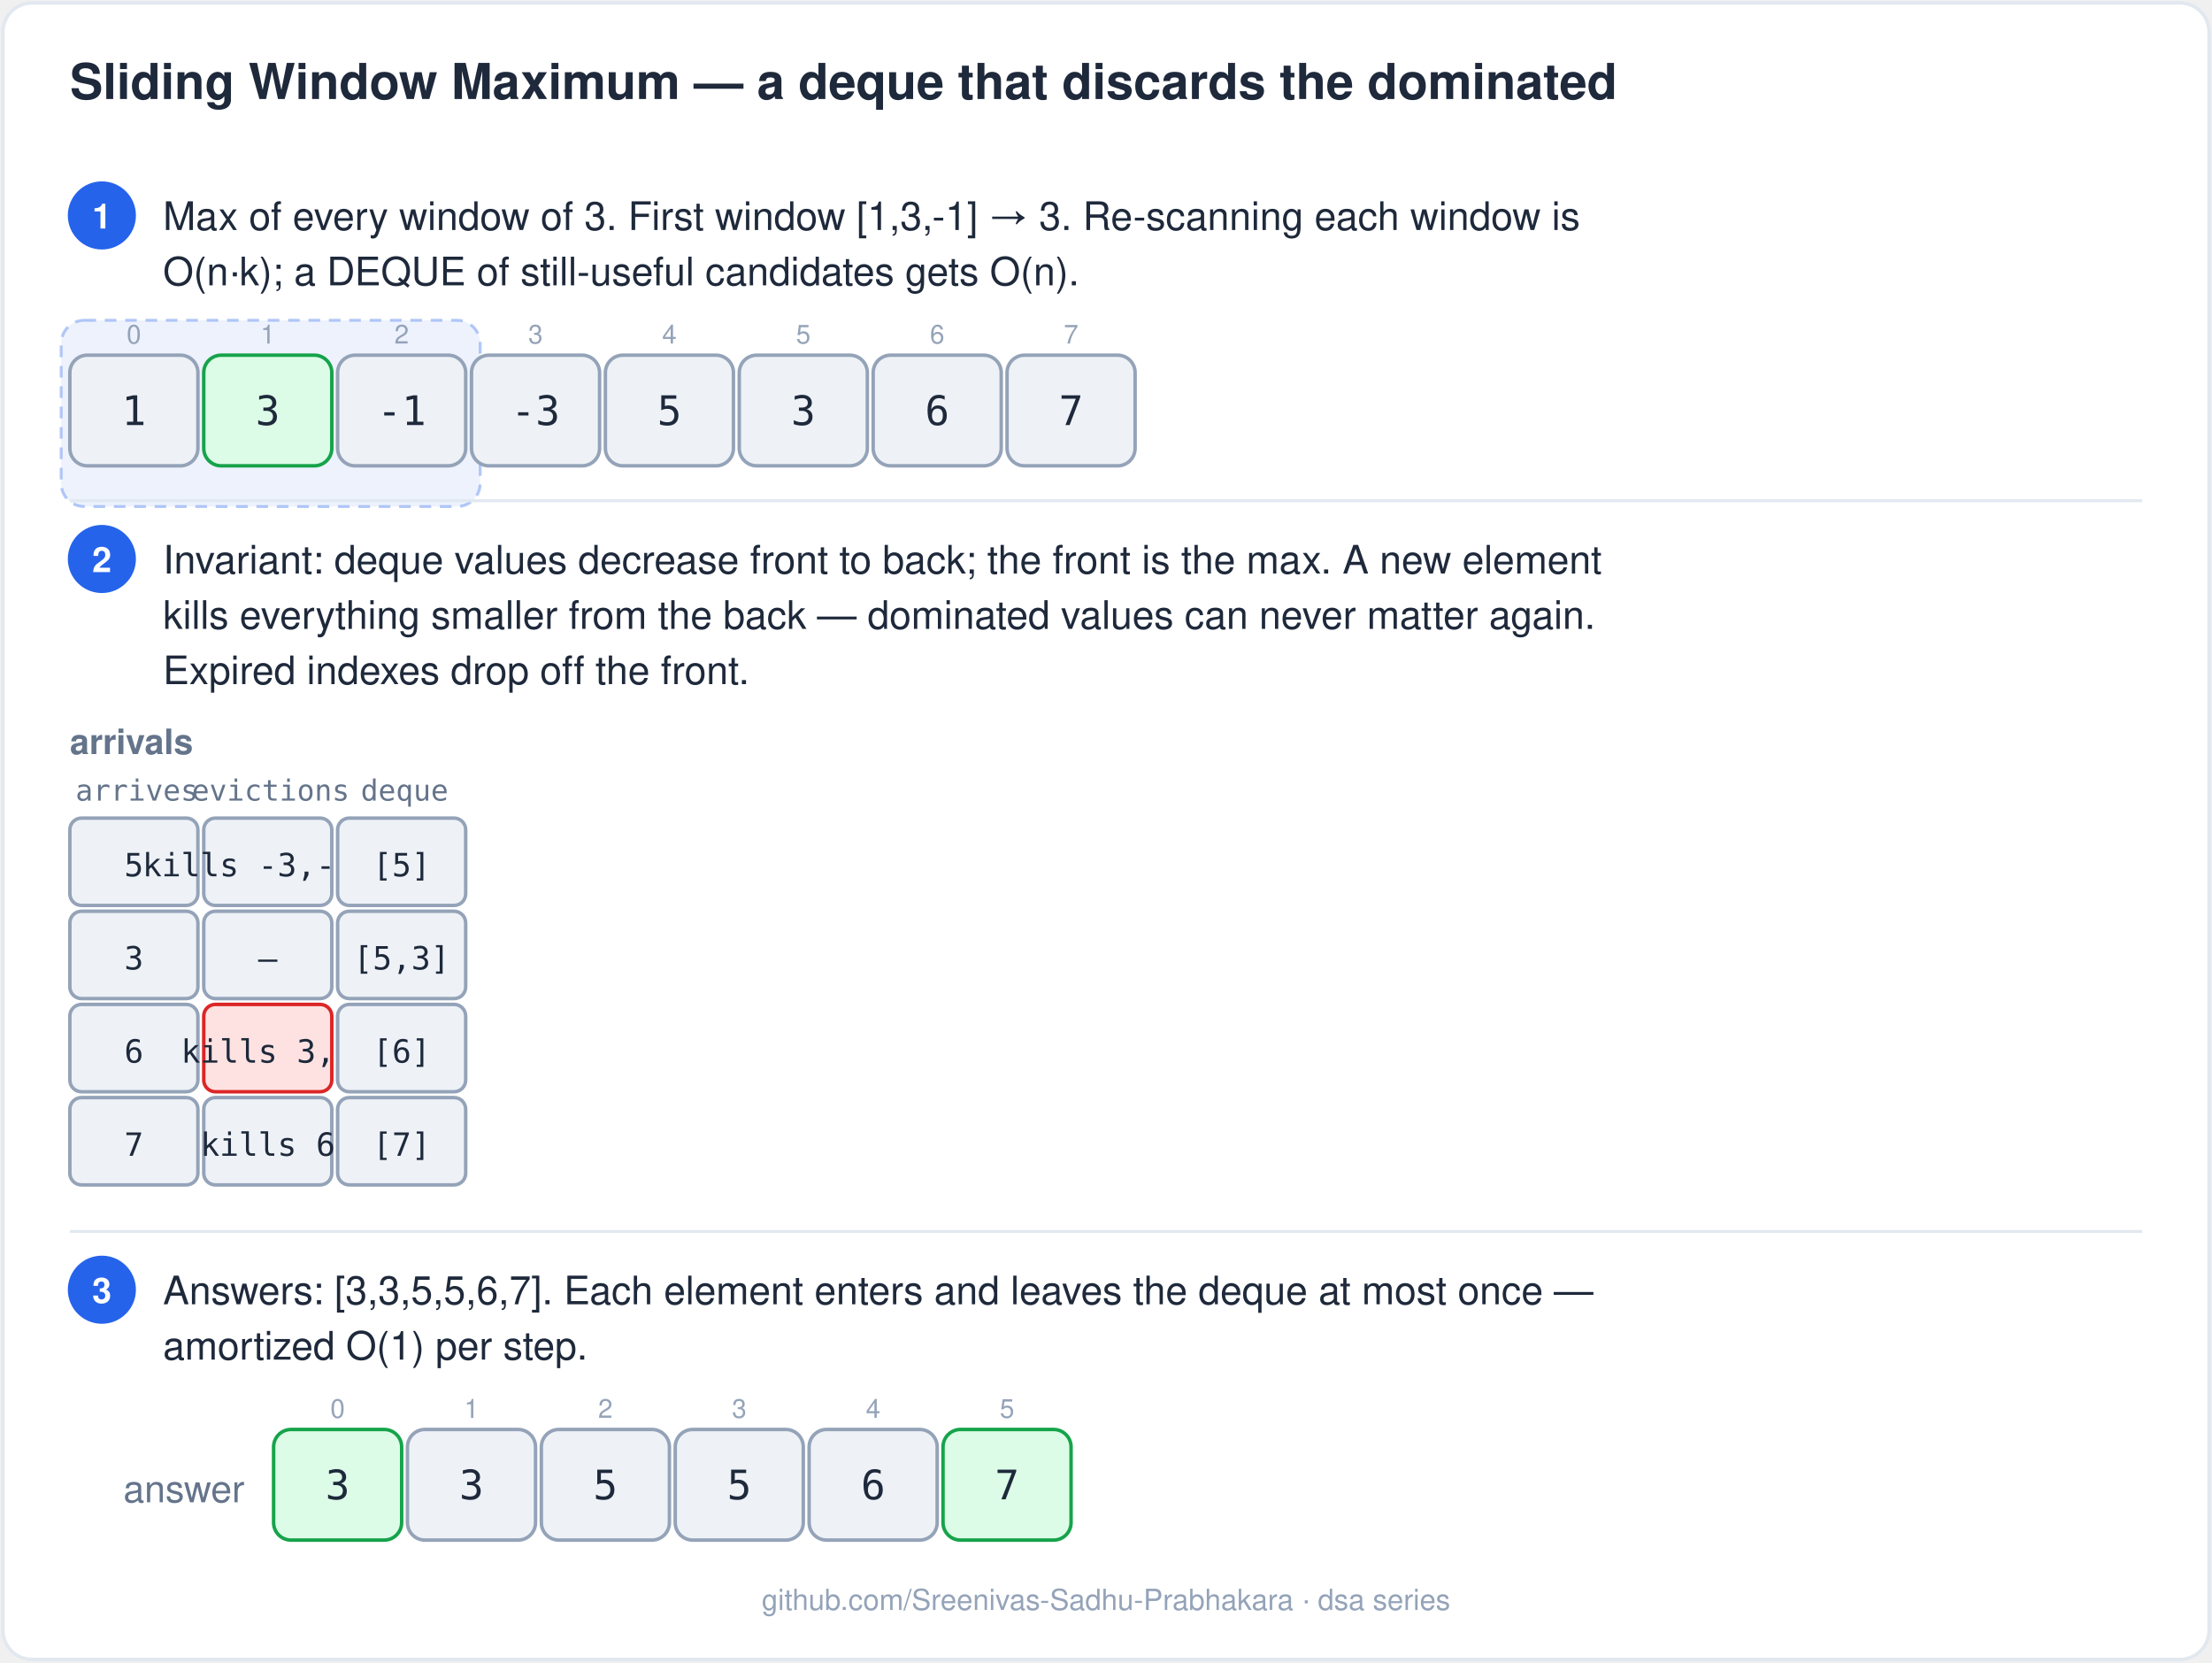
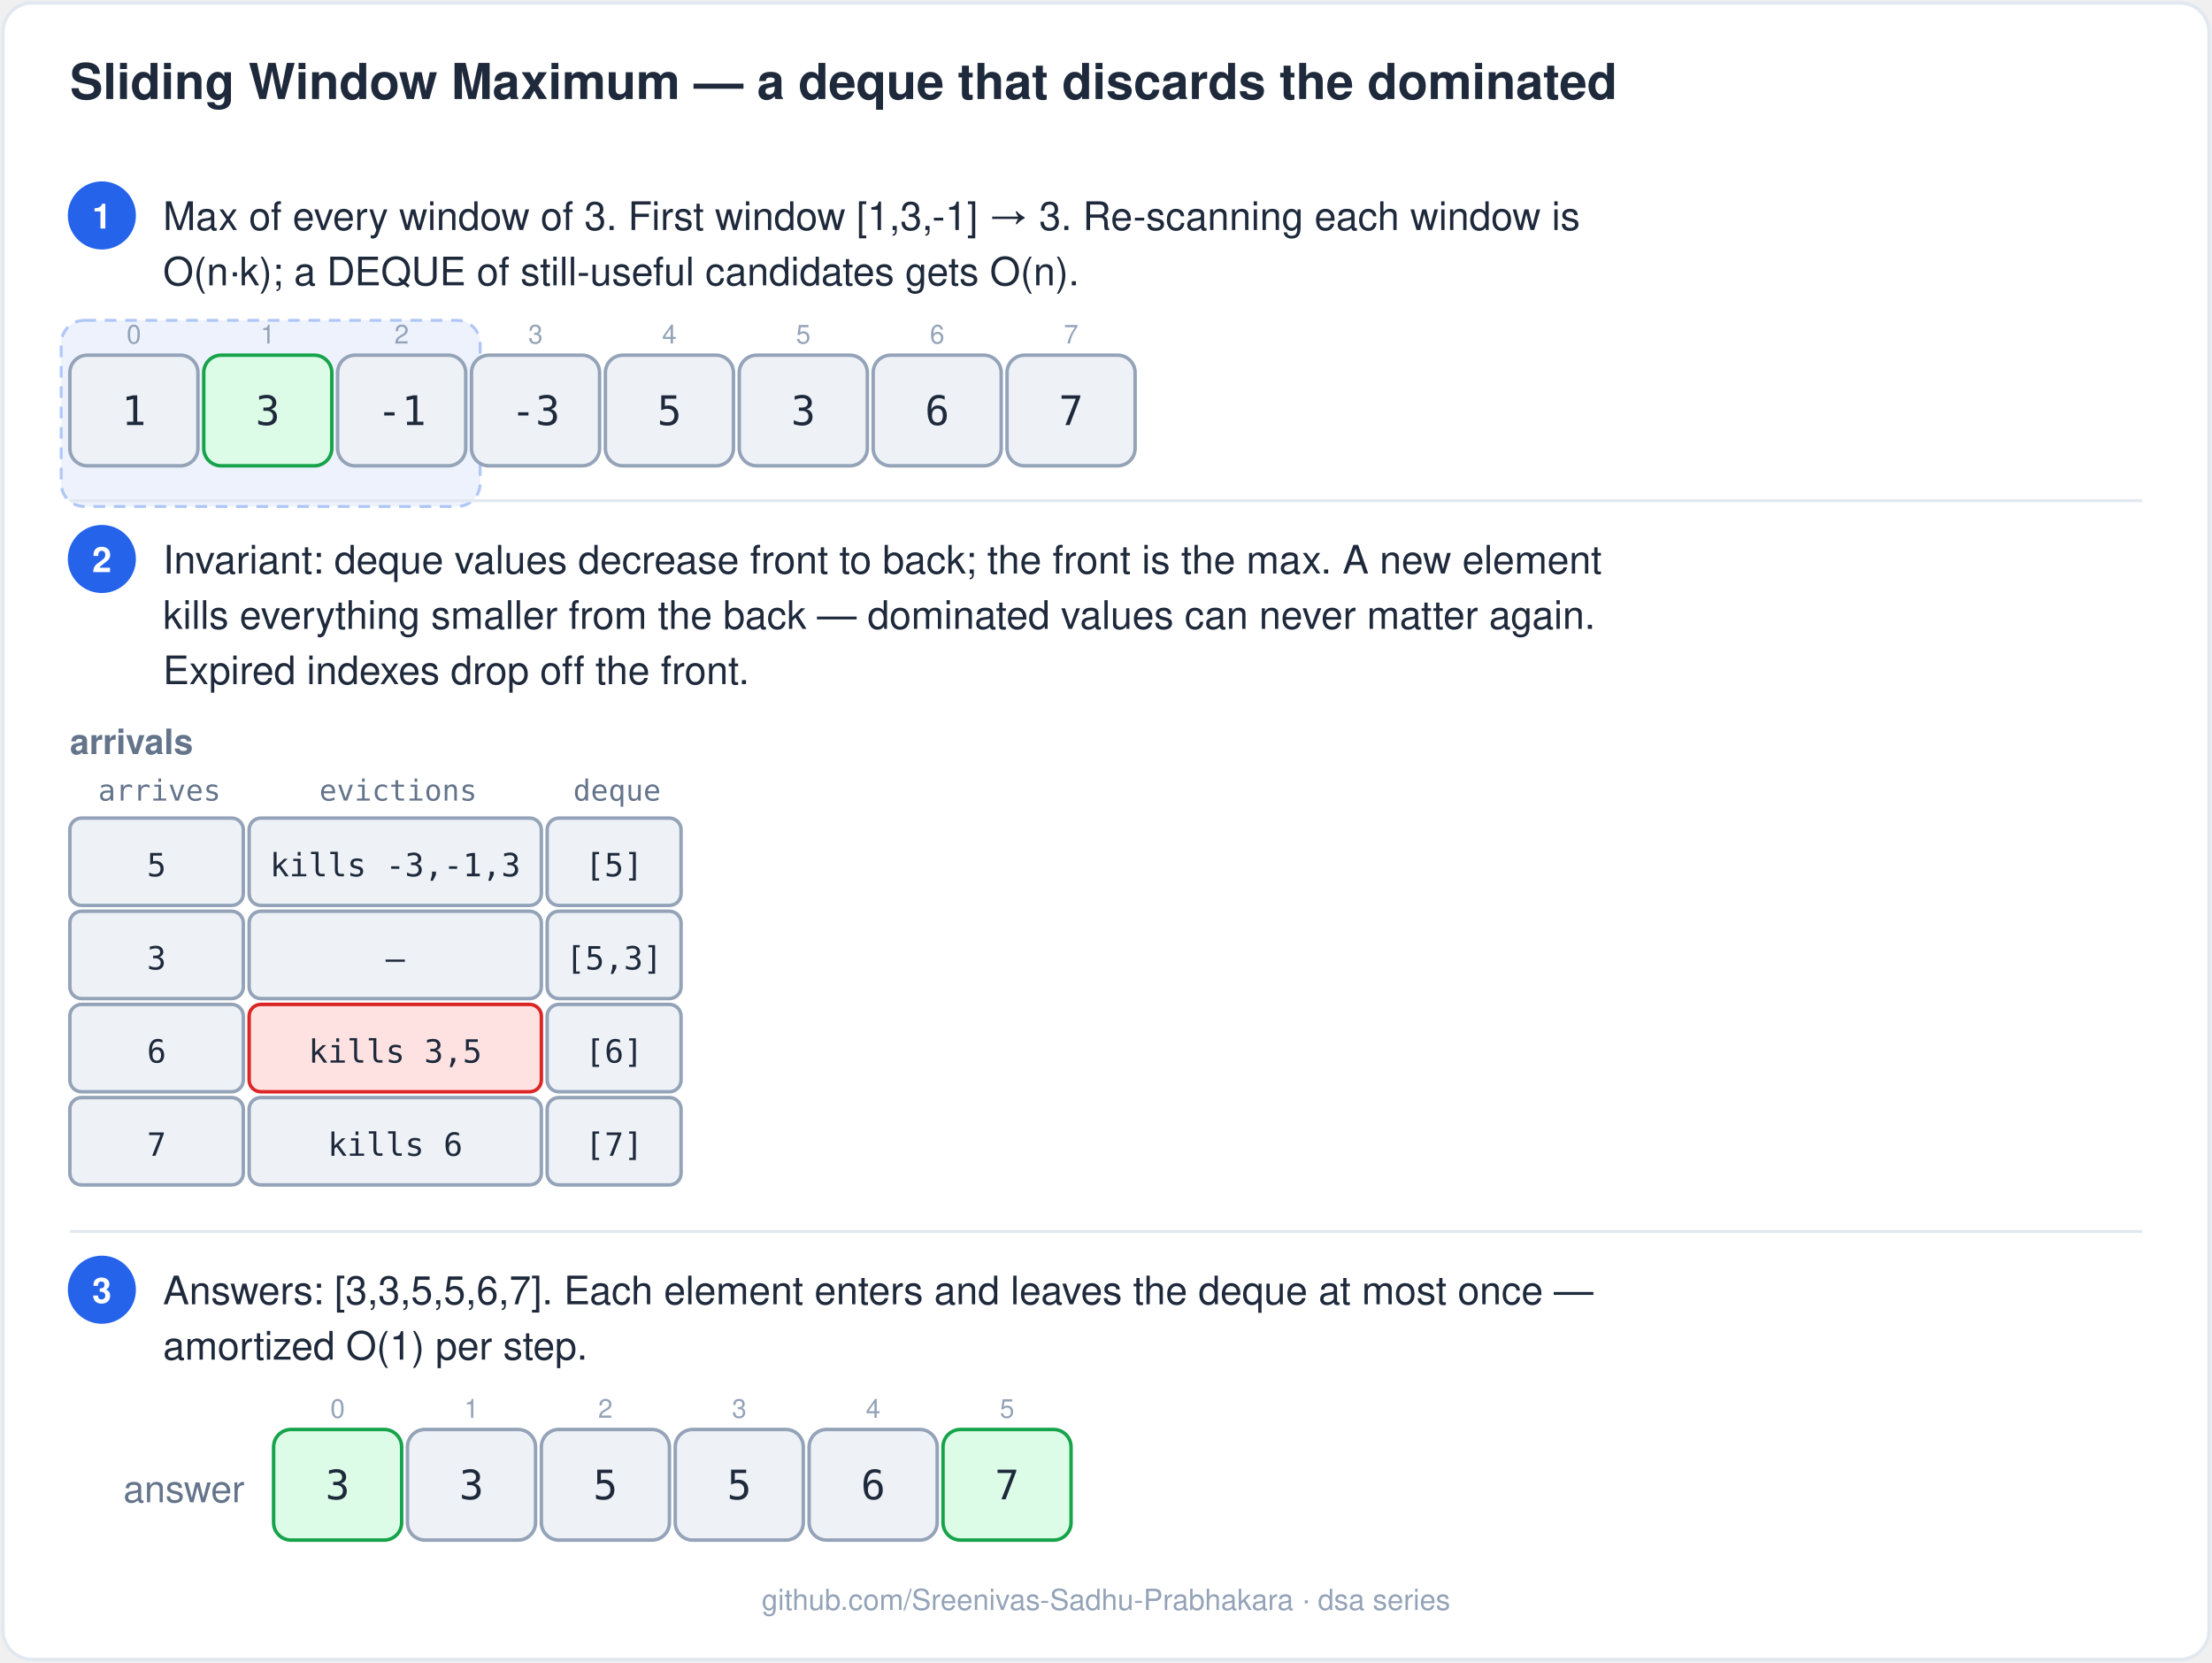
<svg xmlns="http://www.w3.org/2000/svg" width="760" height="571" viewBox="0 0 760 571" role="img" aria-label="Step-by-step visual walkthrough">
  <defs>
    <marker id="arr" markerWidth="8" markerHeight="8" refX="6" refY="3" orient="auto">
      <path d="M0,0 L7,3 L0,6 z" fill="context-stroke" />
    </marker>
  </defs>
  <rect x="1.0" y="1.0" width="758.0" height="569.0" rx="10" fill="#ffffff" stroke="#e2e8f0" stroke-width="1.2" />
  <text x="24.0" y="34.0" font-family="-apple-system,Segoe UI,Helvetica,Arial,sans-serif" font-size="17" fill="#1e293b" text-anchor="start" font-weight="600">Sliding Window Maximum — a deque that discards the dominated</text>
  <circle cx="35.0" cy="74.0" r="11" fill="#2563eb" stroke="#2563eb" stroke-width="1.4" />
  <text x="35.0" y="78.5" font-family="-apple-system,Segoe UI,Helvetica,Arial,sans-serif" font-size="12" fill="#ffffff" text-anchor="middle" font-weight="600">1</text>
  <text x="56.0" y="79.0" font-family="-apple-system,Segoe UI,Helvetica,Arial,sans-serif" font-size="13.5" fill="#1e293b" text-anchor="start">Max of every window of 3. First window [1,3,-1] → 3. Re-scanning each window is</text>
  <text x="56.0" y="98.0" font-family="-apple-system,Segoe UI,Helvetica,Arial,sans-serif" font-size="13.5" fill="#1e293b" text-anchor="start">O(n·k); a DEQUE of still-useful candidates gets O(n).</text>
  <rect x="21.0" y="110.0" width="144.0" height="64.0" rx="8" fill="#2563eb14" stroke="#2563eb55" stroke-width="1" stroke-dasharray="4 3" />
  <rect x="24.0" y="122.0" width="44.0" height="38.0" rx="6" fill="#eef2f7" stroke="#94a3b8" stroke-width="1.2" />
  <text x="46.0" y="146.0" font-family="ui-monospace,Menlo,monospace" font-size="14" fill="#1e293b" text-anchor="middle">1</text>
  <text x="46.0" y="118.0" font-family="-apple-system,Segoe UI,Helvetica,Arial,sans-serif" font-size="9" fill="#94a3b8" text-anchor="middle">0</text>
  <rect x="70.0" y="122.0" width="44.0" height="38.0" rx="6" fill="#dcfce7" stroke="#16a34a" stroke-width="1.2" />
  <text x="92.0" y="146.0" font-family="ui-monospace,Menlo,monospace" font-size="14" fill="#1e293b" text-anchor="middle">3</text>
  <text x="92.0" y="118.0" font-family="-apple-system,Segoe UI,Helvetica,Arial,sans-serif" font-size="9" fill="#94a3b8" text-anchor="middle">1</text>
  <rect x="116.0" y="122.0" width="44.0" height="38.0" rx="6" fill="#eef2f7" stroke="#94a3b8" stroke-width="1.2" />
  <text x="138.0" y="146.0" font-family="ui-monospace,Menlo,monospace" font-size="14" fill="#1e293b" text-anchor="middle">-1</text>
  <text x="138.0" y="118.0" font-family="-apple-system,Segoe UI,Helvetica,Arial,sans-serif" font-size="9" fill="#94a3b8" text-anchor="middle">2</text>
  <rect x="162.0" y="122.0" width="44.0" height="38.0" rx="6" fill="#eef2f7" stroke="#94a3b8" stroke-width="1.2" />
  <text x="184.0" y="146.0" font-family="ui-monospace,Menlo,monospace" font-size="14" fill="#1e293b" text-anchor="middle">-3</text>
  <text x="184.0" y="118.0" font-family="-apple-system,Segoe UI,Helvetica,Arial,sans-serif" font-size="9" fill="#94a3b8" text-anchor="middle">3</text>
  <rect x="208.0" y="122.0" width="44.0" height="38.0" rx="6" fill="#eef2f7" stroke="#94a3b8" stroke-width="1.2" />
  <text x="230.0" y="146.0" font-family="ui-monospace,Menlo,monospace" font-size="14" fill="#1e293b" text-anchor="middle">5</text>
  <text x="230.0" y="118.0" font-family="-apple-system,Segoe UI,Helvetica,Arial,sans-serif" font-size="9" fill="#94a3b8" text-anchor="middle">4</text>
  <rect x="254.0" y="122.0" width="44.0" height="38.0" rx="6" fill="#eef2f7" stroke="#94a3b8" stroke-width="1.2" />
  <text x="276.0" y="146.0" font-family="ui-monospace,Menlo,monospace" font-size="14" fill="#1e293b" text-anchor="middle">3</text>
  <text x="276.0" y="118.0" font-family="-apple-system,Segoe UI,Helvetica,Arial,sans-serif" font-size="9" fill="#94a3b8" text-anchor="middle">5</text>
  <rect x="300.0" y="122.0" width="44.0" height="38.0" rx="6" fill="#eef2f7" stroke="#94a3b8" stroke-width="1.2" />
  <text x="322.0" y="146.0" font-family="ui-monospace,Menlo,monospace" font-size="14" fill="#1e293b" text-anchor="middle">6</text>
  <text x="322.0" y="118.0" font-family="-apple-system,Segoe UI,Helvetica,Arial,sans-serif" font-size="9" fill="#94a3b8" text-anchor="middle">6</text>
  <rect x="346.0" y="122.0" width="44.0" height="38.0" rx="6" fill="#eef2f7" stroke="#94a3b8" stroke-width="1.2" />
  <text x="368.0" y="146.0" font-family="ui-monospace,Menlo,monospace" font-size="14" fill="#1e293b" text-anchor="middle">7</text>
  <text x="368.0" y="118.0" font-family="-apple-system,Segoe UI,Helvetica,Arial,sans-serif" font-size="9" fill="#94a3b8" text-anchor="middle">7</text>
  <line x1="24.0" y1="172.0" x2="736.0" y2="172.0" stroke="#e2e8f0" stroke-width="1" />
  <circle cx="35.0" cy="192.0" r="11" fill="#2563eb" stroke="#2563eb" stroke-width="1.4" />
  <text x="35.0" y="196.5" font-family="-apple-system,Segoe UI,Helvetica,Arial,sans-serif" font-size="12" fill="#ffffff" text-anchor="middle" font-weight="600">2</text>
  <text x="56.0" y="197.0" font-family="-apple-system,Segoe UI,Helvetica,Arial,sans-serif" font-size="13.5" fill="#1e293b" text-anchor="start">Invariant: deque values decrease front to back; the front is the max. A new element</text>
  <text x="56.0" y="216.0" font-family="-apple-system,Segoe UI,Helvetica,Arial,sans-serif" font-size="13.5" fill="#1e293b" text-anchor="start">kills everything smaller from the back — dominated values can never matter again.</text>
  <text x="56.0" y="235.0" font-family="-apple-system,Segoe UI,Helvetica,Arial,sans-serif" font-size="13.5" fill="#1e293b" text-anchor="start">Expired indexes drop off the front.</text>
  <text x="24.0" y="259.0" font-family="-apple-system,Segoe UI,Helvetica,Arial,sans-serif" font-size="12" fill="#64748b" text-anchor="start" font-weight="600">arrivals</text>
-   <text x="47.0" y="275.0" font-family="ui-monospace,Menlo,monospace" font-size="10" fill="#64748b" text-anchor="middle">arrives</text>
-   <text x="93.0" y="275.0" font-family="ui-monospace,Menlo,monospace" font-size="10" fill="#64748b" text-anchor="middle">evictions</text>
-   <text x="139.0" y="275.0" font-family="ui-monospace,Menlo,monospace" font-size="10" fill="#64748b" text-anchor="middle">deque</text>
-   <rect x="24.0" y="281.0" width="44.0" height="30.0" rx="4" fill="#eef2f7" stroke="#94a3b8" stroke-width="1.2" />
-   <text x="46.0" y="301.0" font-family="ui-monospace,Menlo,monospace" font-size="11" fill="#1e293b" text-anchor="middle">5</text>
-   <rect x="70.0" y="281.0" width="44.0" height="30.0" rx="4" fill="#eef2f7" stroke="#94a3b8" stroke-width="1.2" />
-   <text x="92.0" y="301.0" font-family="ui-monospace,Menlo,monospace" font-size="11" fill="#1e293b" text-anchor="middle">kills -3,-1,3</text>
-   <rect x="116.0" y="281.0" width="44.0" height="30.0" rx="4" fill="#eef2f7" stroke="#94a3b8" stroke-width="1.2" />
-   <text x="138.0" y="301.0" font-family="ui-monospace,Menlo,monospace" font-size="11" fill="#1e293b" text-anchor="middle">[5]</text>
-   <rect x="24.0" y="313.0" width="44.0" height="30.0" rx="4" fill="#eef2f7" stroke="#94a3b8" stroke-width="1.2" />
-   <text x="46.0" y="333.0" font-family="ui-monospace,Menlo,monospace" font-size="11" fill="#1e293b" text-anchor="middle">3</text>
-   <rect x="70.0" y="313.0" width="44.0" height="30.0" rx="4" fill="#eef2f7" stroke="#94a3b8" stroke-width="1.2" />
-   <text x="92.0" y="333.0" font-family="ui-monospace,Menlo,monospace" font-size="11" fill="#1e293b" text-anchor="middle">—</text>
-   <rect x="116.0" y="313.0" width="44.0" height="30.0" rx="4" fill="#eef2f7" stroke="#94a3b8" stroke-width="1.2" />
-   <text x="138.0" y="333.0" font-family="ui-monospace,Menlo,monospace" font-size="11" fill="#1e293b" text-anchor="middle">[5,3]</text>
-   <rect x="24.0" y="345.0" width="44.0" height="30.0" rx="4" fill="#eef2f7" stroke="#94a3b8" stroke-width="1.2" />
-   <text x="46.0" y="365.0" font-family="ui-monospace,Menlo,monospace" font-size="11" fill="#1e293b" text-anchor="middle">6</text>
-   <rect x="70.0" y="345.0" width="44.0" height="30.0" rx="4" fill="#fee2e2" stroke="#dc2626" stroke-width="1.2" />
-   <text x="92.0" y="365.0" font-family="ui-monospace,Menlo,monospace" font-size="11" fill="#1e293b" text-anchor="middle">kills 3,5</text>
-   <rect x="116.0" y="345.0" width="44.0" height="30.0" rx="4" fill="#eef2f7" stroke="#94a3b8" stroke-width="1.2" />
-   <text x="138.0" y="365.0" font-family="ui-monospace,Menlo,monospace" font-size="11" fill="#1e293b" text-anchor="middle">[6]</text>
-   <rect x="24.0" y="377.0" width="44.0" height="30.0" rx="4" fill="#eef2f7" stroke="#94a3b8" stroke-width="1.2" />
-   <text x="46.0" y="397.0" font-family="ui-monospace,Menlo,monospace" font-size="11" fill="#1e293b" text-anchor="middle">7</text>
-   <rect x="70.0" y="377.0" width="44.0" height="30.0" rx="4" fill="#eef2f7" stroke="#94a3b8" stroke-width="1.2" />
-   <text x="92.0" y="397.0" font-family="ui-monospace,Menlo,monospace" font-size="11" fill="#1e293b" text-anchor="middle">kills 6</text>
-   <rect x="116.0" y="377.0" width="44.0" height="30.0" rx="4" fill="#eef2f7" stroke="#94a3b8" stroke-width="1.2" />
-   <text x="138.0" y="397.0" font-family="ui-monospace,Menlo,monospace" font-size="11" fill="#1e293b" text-anchor="middle">[7]</text>
+   <text x="54.8" y="275.0" font-family="ui-monospace,Menlo,monospace" font-size="10" fill="#64748b" text-anchor="middle">arrives</text>
+   <text x="136.8" y="275.0" font-family="ui-monospace,Menlo,monospace" font-size="10" fill="#64748b" text-anchor="middle">evictions</text>
+   <text x="212.0" y="275.0" font-family="ui-monospace,Menlo,monospace" font-size="10" fill="#64748b" text-anchor="middle">deque</text>
+   <rect x="24.0" y="281.0" width="59.6" height="30.0" rx="4" fill="#eef2f7" stroke="#94a3b8" stroke-width="1.2" />
+   <text x="53.8" y="301.0" font-family="ui-monospace,Menlo,monospace" font-size="11" fill="#1e293b" text-anchor="middle">5</text>
+   <rect x="85.6" y="281.0" width="100.4" height="30.0" rx="4" fill="#eef2f7" stroke="#94a3b8" stroke-width="1.2" />
+   <text x="135.8" y="301.0" font-family="ui-monospace,Menlo,monospace" font-size="11" fill="#1e293b" text-anchor="middle">kills -3,-1,3</text>
+   <rect x="188.0" y="281.0" width="46.0" height="30.0" rx="4" fill="#eef2f7" stroke="#94a3b8" stroke-width="1.2" />
+   <text x="211.0" y="301.0" font-family="ui-monospace,Menlo,monospace" font-size="11" fill="#1e293b" text-anchor="middle">[5]</text>
+   <rect x="24.0" y="313.0" width="59.6" height="30.0" rx="4" fill="#eef2f7" stroke="#94a3b8" stroke-width="1.2" />
+   <text x="53.8" y="333.0" font-family="ui-monospace,Menlo,monospace" font-size="11" fill="#1e293b" text-anchor="middle">3</text>
+   <rect x="85.6" y="313.0" width="100.4" height="30.0" rx="4" fill="#eef2f7" stroke="#94a3b8" stroke-width="1.2" />
+   <text x="135.8" y="333.0" font-family="ui-monospace,Menlo,monospace" font-size="11" fill="#1e293b" text-anchor="middle">—</text>
+   <rect x="188.0" y="313.0" width="46.0" height="30.0" rx="4" fill="#eef2f7" stroke="#94a3b8" stroke-width="1.2" />
+   <text x="211.0" y="333.0" font-family="ui-monospace,Menlo,monospace" font-size="11" fill="#1e293b" text-anchor="middle">[5,3]</text>
+   <rect x="24.0" y="345.0" width="59.6" height="30.0" rx="4" fill="#eef2f7" stroke="#94a3b8" stroke-width="1.2" />
+   <text x="53.8" y="365.0" font-family="ui-monospace,Menlo,monospace" font-size="11" fill="#1e293b" text-anchor="middle">6</text>
+   <rect x="85.6" y="345.0" width="100.4" height="30.0" rx="4" fill="#fee2e2" stroke="#dc2626" stroke-width="1.2" />
+   <text x="135.8" y="365.0" font-family="ui-monospace,Menlo,monospace" font-size="11" fill="#1e293b" text-anchor="middle">kills 3,5</text>
+   <rect x="188.0" y="345.0" width="46.0" height="30.0" rx="4" fill="#eef2f7" stroke="#94a3b8" stroke-width="1.2" />
+   <text x="211.0" y="365.0" font-family="ui-monospace,Menlo,monospace" font-size="11" fill="#1e293b" text-anchor="middle">[6]</text>
+   <rect x="24.0" y="377.0" width="59.6" height="30.0" rx="4" fill="#eef2f7" stroke="#94a3b8" stroke-width="1.2" />
+   <text x="53.8" y="397.0" font-family="ui-monospace,Menlo,monospace" font-size="11" fill="#1e293b" text-anchor="middle">7</text>
+   <rect x="85.6" y="377.0" width="100.4" height="30.0" rx="4" fill="#eef2f7" stroke="#94a3b8" stroke-width="1.2" />
+   <text x="135.8" y="397.0" font-family="ui-monospace,Menlo,monospace" font-size="11" fill="#1e293b" text-anchor="middle">kills 6</text>
+   <rect x="188.0" y="377.0" width="46.0" height="30.0" rx="4" fill="#eef2f7" stroke="#94a3b8" stroke-width="1.2" />
+   <text x="211.0" y="397.0" font-family="ui-monospace,Menlo,monospace" font-size="11" fill="#1e293b" text-anchor="middle">[7]</text>
  <line x1="24.0" y1="423.0" x2="736.0" y2="423.0" stroke="#e2e8f0" stroke-width="1" />
  <circle cx="35.0" cy="443.0" r="11" fill="#2563eb" stroke="#2563eb" stroke-width="1.4" />
  <text x="35.0" y="447.5" font-family="-apple-system,Segoe UI,Helvetica,Arial,sans-serif" font-size="12" fill="#ffffff" text-anchor="middle" font-weight="600">3</text>
  <text x="56.0" y="448.0" font-family="-apple-system,Segoe UI,Helvetica,Arial,sans-serif" font-size="13.5" fill="#1e293b" text-anchor="start">Answers: [3,3,5,5,6,7]. Each element enters and leaves the deque at most once —</text>
  <text x="56.0" y="467.0" font-family="-apple-system,Segoe UI,Helvetica,Arial,sans-serif" font-size="13.5" fill="#1e293b" text-anchor="start">amortized O(1) per step.</text>
  <text x="84.0" y="516.0" font-family="-apple-system,Segoe UI,Helvetica,Arial,sans-serif" font-size="13" fill="#64748b" text-anchor="end">answer</text>
  <rect x="94.0" y="491.0" width="44.0" height="38.0" rx="6" fill="#dcfce7" stroke="#16a34a" stroke-width="1.2" />
  <text x="116.0" y="515.0" font-family="ui-monospace,Menlo,monospace" font-size="14" fill="#1e293b" text-anchor="middle">3</text>
  <text x="116.0" y="487.0" font-family="-apple-system,Segoe UI,Helvetica,Arial,sans-serif" font-size="9" fill="#94a3b8" text-anchor="middle">0</text>
  <rect x="140.0" y="491.0" width="44.0" height="38.0" rx="6" fill="#eef2f7" stroke="#94a3b8" stroke-width="1.2" />
  <text x="162.0" y="515.0" font-family="ui-monospace,Menlo,monospace" font-size="14" fill="#1e293b" text-anchor="middle">3</text>
  <text x="162.0" y="487.0" font-family="-apple-system,Segoe UI,Helvetica,Arial,sans-serif" font-size="9" fill="#94a3b8" text-anchor="middle">1</text>
  <rect x="186.0" y="491.0" width="44.0" height="38.0" rx="6" fill="#eef2f7" stroke="#94a3b8" stroke-width="1.2" />
  <text x="208.0" y="515.0" font-family="ui-monospace,Menlo,monospace" font-size="14" fill="#1e293b" text-anchor="middle">5</text>
  <text x="208.0" y="487.0" font-family="-apple-system,Segoe UI,Helvetica,Arial,sans-serif" font-size="9" fill="#94a3b8" text-anchor="middle">2</text>
  <rect x="232.0" y="491.0" width="44.0" height="38.0" rx="6" fill="#eef2f7" stroke="#94a3b8" stroke-width="1.2" />
  <text x="254.0" y="515.0" font-family="ui-monospace,Menlo,monospace" font-size="14" fill="#1e293b" text-anchor="middle">5</text>
  <text x="254.0" y="487.0" font-family="-apple-system,Segoe UI,Helvetica,Arial,sans-serif" font-size="9" fill="#94a3b8" text-anchor="middle">3</text>
  <rect x="278.0" y="491.0" width="44.0" height="38.0" rx="6" fill="#eef2f7" stroke="#94a3b8" stroke-width="1.2" />
  <text x="300.0" y="515.0" font-family="ui-monospace,Menlo,monospace" font-size="14" fill="#1e293b" text-anchor="middle">6</text>
  <text x="300.0" y="487.0" font-family="-apple-system,Segoe UI,Helvetica,Arial,sans-serif" font-size="9" fill="#94a3b8" text-anchor="middle">4</text>
  <rect x="324.0" y="491.0" width="44.0" height="38.0" rx="6" fill="#dcfce7" stroke="#16a34a" stroke-width="1.2" />
  <text x="346.0" y="515.0" font-family="ui-monospace,Menlo,monospace" font-size="14" fill="#1e293b" text-anchor="middle">7</text>
  <text x="346.0" y="487.0" font-family="-apple-system,Segoe UI,Helvetica,Arial,sans-serif" font-size="9" fill="#94a3b8" text-anchor="middle">5</text>
  <text x="380.0" y="553.0" font-family="-apple-system,Segoe UI,Helvetica,Arial,sans-serif" font-size="10" fill="#94a3b8" text-anchor="middle">github.com/Sreenivas-Sadhu-Prabhakara · dsa series</text>
</svg>
